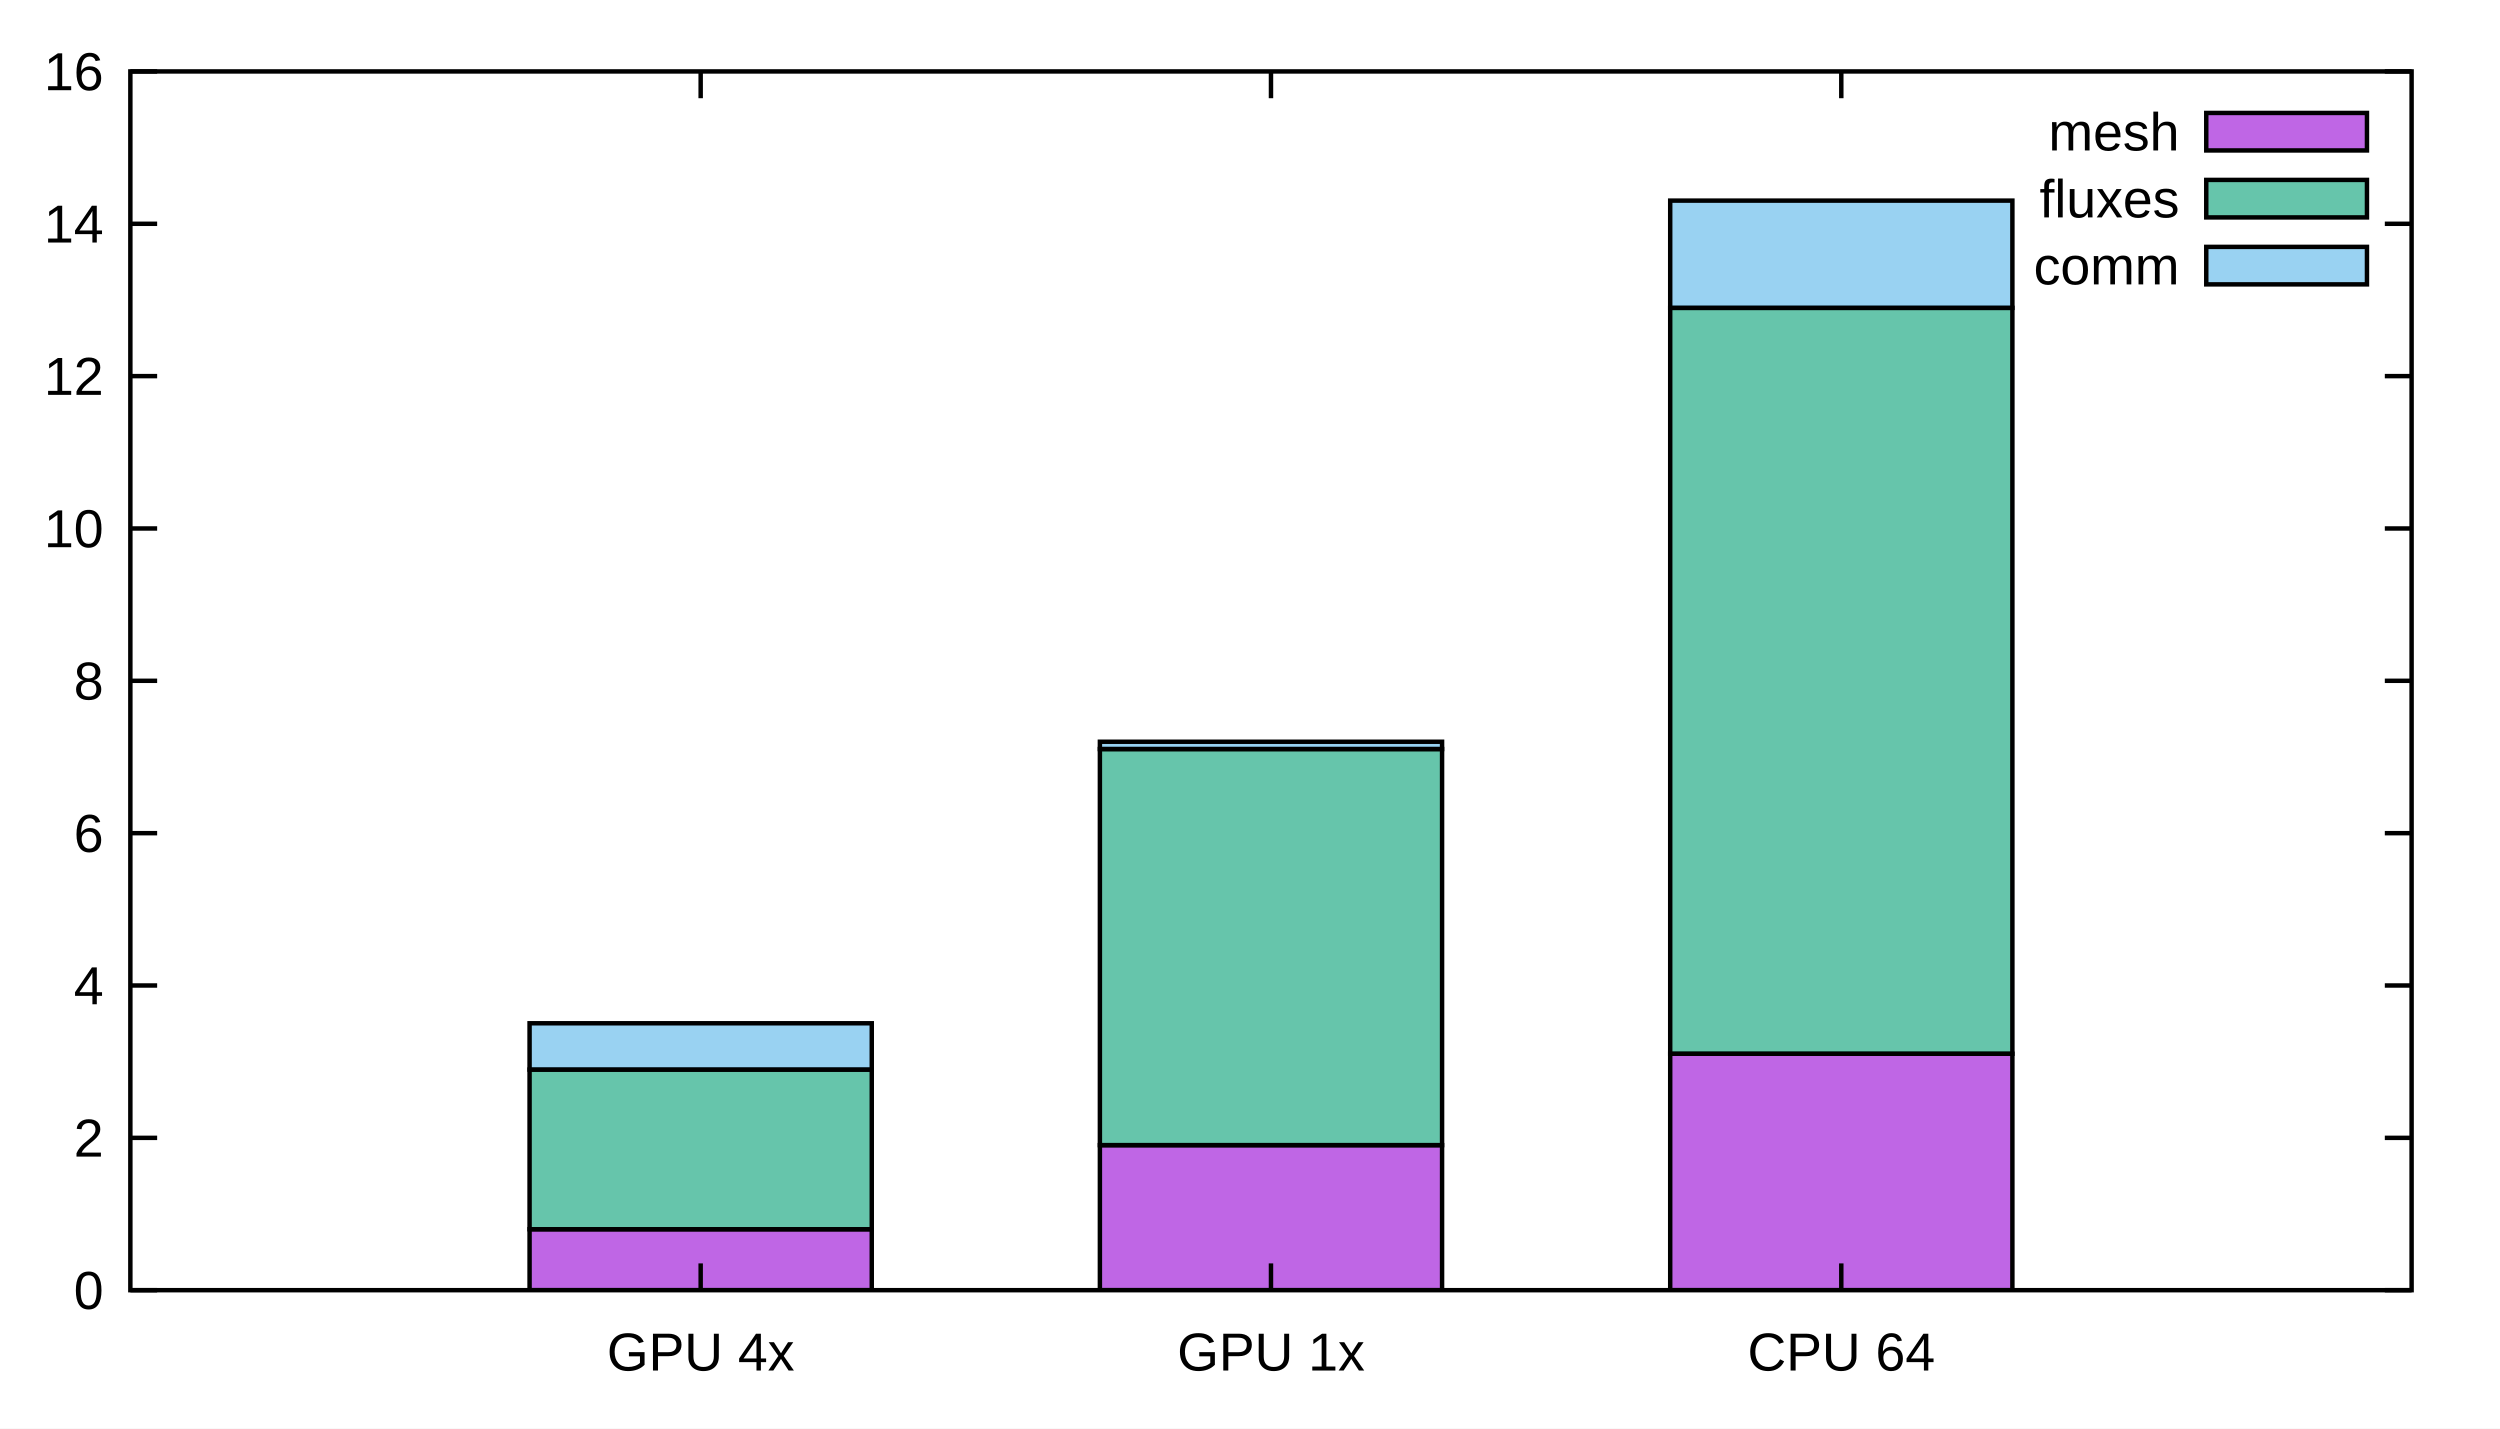
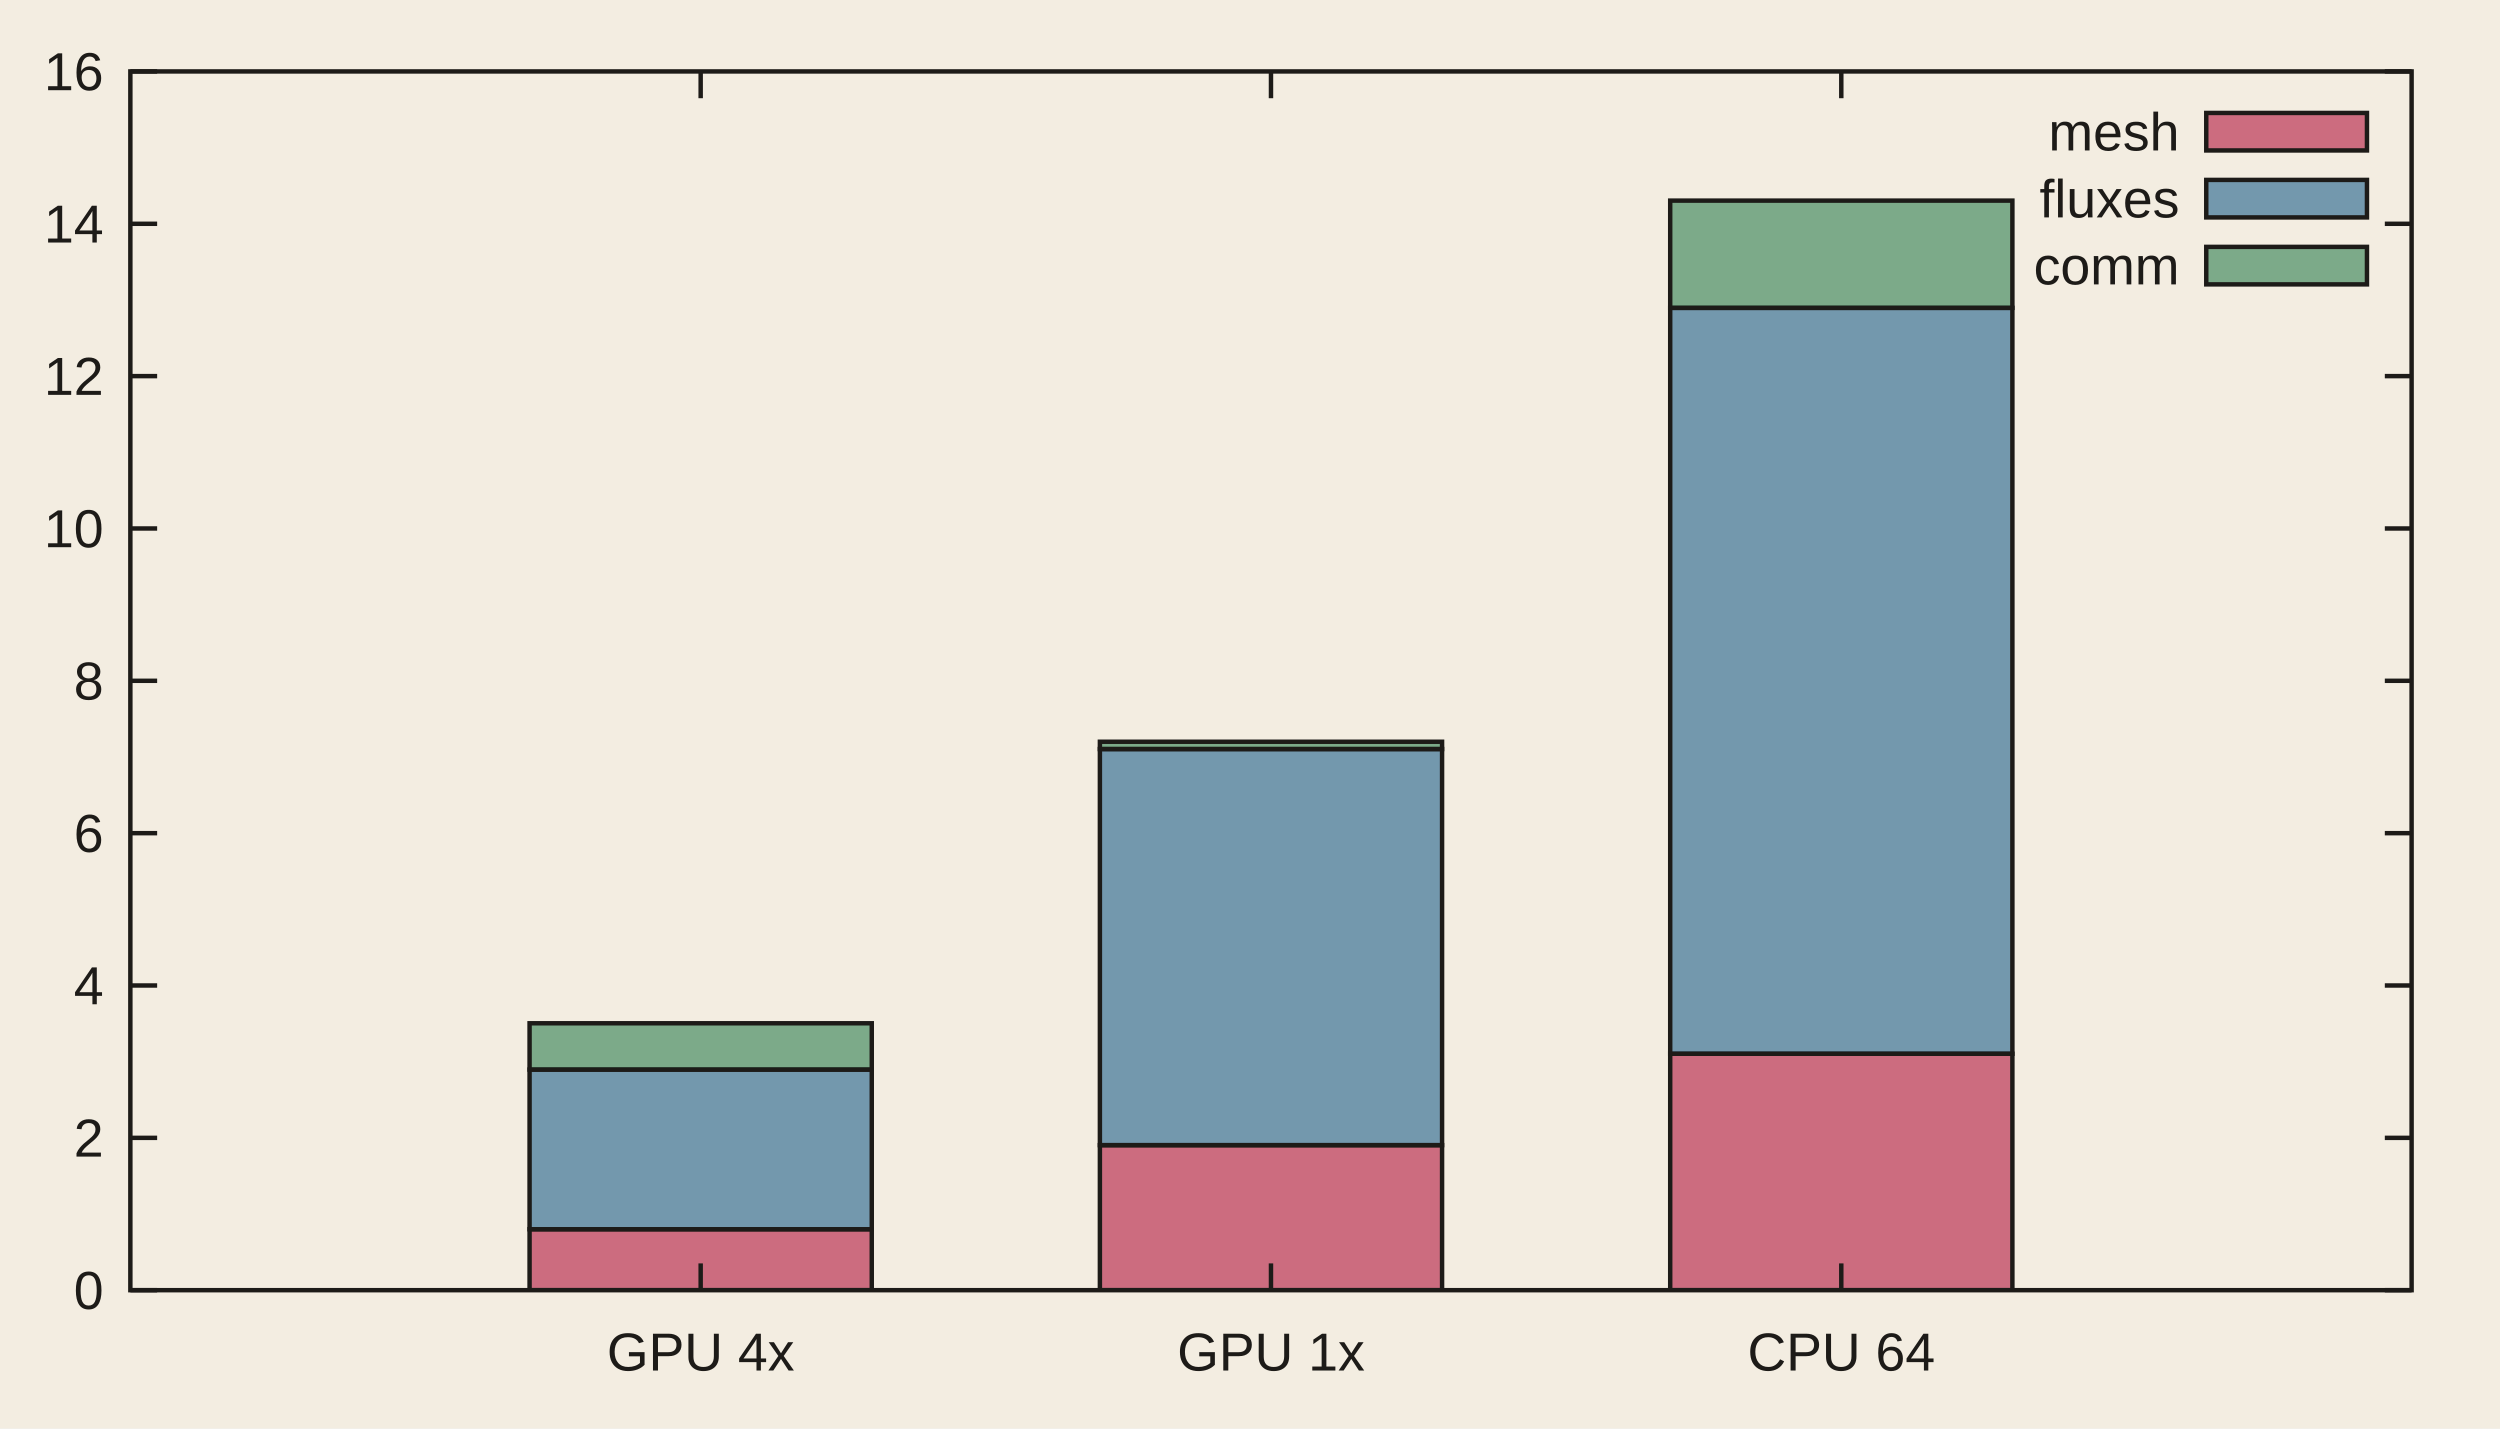
- <svg xmlns="http://www.w3.org/2000/svg" width="560" height="320" viewBox="0 0 560 320" font-family="Arial,Helvetica,sans-serif" font-size="12">
-   <rect x="0" y="0" width="560" height="320" fill="white" stroke="none" stroke-width="0" />
+ <svg xmlns="http://www.w3.org/2000/svg" width="560" height="320" viewBox="0 0 560 320" font-family="Arial,Helvetica,sans-serif" font-size="12" fill="#1d1b18" data-theme="washi" data-frame="#1d1b18" data-grid-color="#a69a85">
+   <rect x="0" y="0" width="560" height="320" fill="#f3ede1" stroke="none" stroke-width="0" />
  <g class="fs-axes" data-area="29.2 540.2 16 289" data-x="-1e0 3e0" data-y="0 1.6e1" data-log="0 0" data-grid="0" data-font-size="12" data-xtics="labels 0:GPU%204x 1e0:GPU%201x 2e0:CPU%2064">
    <g class="fs-grid" display="none">
-       <polyline fill="none" stroke="#a0a0a0" stroke-width="0.5" stroke-dasharray="2,3" points="156.95,289 156.95,16" />
-       <polyline fill="none" stroke="#a0a0a0" stroke-width="0.5" stroke-dasharray="2,3" points="284.7,289 284.7,16" />
-       <polyline fill="none" stroke="#a0a0a0" stroke-width="0.5" stroke-dasharray="2,3" points="412.45,289 412.45,16" />
-       <polyline fill="none" stroke="#a0a0a0" stroke-width="0.5" stroke-dasharray="2,3" points="29.2,289 540.2,289" />
-       <polyline fill="none" stroke="#a0a0a0" stroke-width="0.5" stroke-dasharray="2,3" points="29.2,254.88 540.2,254.88" />
-       <polyline fill="none" stroke="#a0a0a0" stroke-width="0.5" stroke-dasharray="2,3" points="29.2,220.75 540.2,220.75" />
-       <polyline fill="none" stroke="#a0a0a0" stroke-width="0.5" stroke-dasharray="2,3" points="29.2,186.63 540.2,186.63" />
-       <polyline fill="none" stroke="#a0a0a0" stroke-width="0.5" stroke-dasharray="2,3" points="29.2,152.5 540.2,152.5" />
-       <polyline fill="none" stroke="#a0a0a0" stroke-width="0.5" stroke-dasharray="2,3" points="29.2,118.38 540.2,118.38" />
-       <polyline fill="none" stroke="#a0a0a0" stroke-width="0.5" stroke-dasharray="2,3" points="29.2,84.25 540.2,84.25" />
-       <polyline fill="none" stroke="#a0a0a0" stroke-width="0.5" stroke-dasharray="2,3" points="29.2,50.13 540.2,50.13" />
-       <polyline fill="none" stroke="#a0a0a0" stroke-width="0.5" stroke-dasharray="2,3" points="29.2,16 540.2,16" />
+       <polyline fill="none" stroke="#a69a85" stroke-width="0.5" stroke-dasharray="2,3" points="156.95,289 156.95,16" />
+       <polyline fill="none" stroke="#a69a85" stroke-width="0.5" stroke-dasharray="2,3" points="284.7,289 284.7,16" />
+       <polyline fill="none" stroke="#a69a85" stroke-width="0.5" stroke-dasharray="2,3" points="412.45,289 412.45,16" />
+       <polyline fill="none" stroke="#a69a85" stroke-width="0.5" stroke-dasharray="2,3" points="29.2,289 540.2,289" />
+       <polyline fill="none" stroke="#a69a85" stroke-width="0.5" stroke-dasharray="2,3" points="29.2,254.88 540.2,254.88" />
+       <polyline fill="none" stroke="#a69a85" stroke-width="0.5" stroke-dasharray="2,3" points="29.2,220.75 540.2,220.75" />
+       <polyline fill="none" stroke="#a69a85" stroke-width="0.5" stroke-dasharray="2,3" points="29.2,186.63 540.2,186.63" />
+       <polyline fill="none" stroke="#a69a85" stroke-width="0.5" stroke-dasharray="2,3" points="29.2,152.5 540.2,152.5" />
+       <polyline fill="none" stroke="#a69a85" stroke-width="0.5" stroke-dasharray="2,3" points="29.2,118.38 540.2,118.38" />
+       <polyline fill="none" stroke="#a69a85" stroke-width="0.5" stroke-dasharray="2,3" points="29.2,84.25 540.2,84.25" />
+       <polyline fill="none" stroke="#a69a85" stroke-width="0.5" stroke-dasharray="2,3" points="29.2,50.13 540.2,50.13" />
+       <polyline fill="none" stroke="#a69a85" stroke-width="0.5" stroke-dasharray="2,3" points="29.2,16 540.2,16" />
    </g>
    <svg class="fs-plot" x="29.2" y="16" width="511" height="273" viewBox="0 0 1 1" preserveAspectRatio="none" overflow="hidden">
      <g class="fs-series" data-series="1">
-         <path fill="#9400d3" fill-opacity="0.6" stroke="black" stroke-width="1" stroke-linejoin="miter" vector-effect="non-scaling-stroke" d="M0.175,1 0.325,1 0.325,0.95 0.175,0.95Z" />
-         <path fill="#9400d3" fill-opacity="0.6" stroke="black" stroke-width="1" stroke-linejoin="miter" vector-effect="non-scaling-stroke" d="M0.425,1 0.575,1 0.575,0.881 0.425,0.881Z" />
-         <path fill="#9400d3" fill-opacity="0.6" stroke="black" stroke-width="1" stroke-linejoin="miter" vector-effect="non-scaling-stroke" d="M0.675,1 0.825,1 0.825,0.806 0.675,0.806Z" />
+         <path fill="#b3163f" fill-opacity="0.6" stroke="#1d1b18" stroke-width="1" stroke-linejoin="miter" vector-effect="non-scaling-stroke" d="M0.175,1 0.325,1 0.325,0.95 0.175,0.95Z" />
+         <path fill="#b3163f" fill-opacity="0.6" stroke="#1d1b18" stroke-width="1" stroke-linejoin="miter" vector-effect="non-scaling-stroke" d="M0.425,1 0.575,1 0.575,0.881 0.425,0.881Z" />
+         <path fill="#b3163f" fill-opacity="0.6" stroke="#1d1b18" stroke-width="1" stroke-linejoin="miter" vector-effect="non-scaling-stroke" d="M0.675,1 0.825,1 0.825,0.806 0.675,0.806Z" />
      </g>
      <g class="fs-series" data-series="2">
-         <path fill="#009e73" fill-opacity="0.6" stroke="black" stroke-width="1" stroke-linejoin="miter" vector-effect="non-scaling-stroke" d="M0.175,0.95 0.325,0.95 0.325,0.819 0.175,0.819Z" />
-         <path fill="#009e73" fill-opacity="0.6" stroke="black" stroke-width="1" stroke-linejoin="miter" vector-effect="non-scaling-stroke" d="M0.425,0.881 0.575,0.881 0.575,0.556 0.425,0.556Z" />
-         <path fill="#009e73" fill-opacity="0.6" stroke="black" stroke-width="1" stroke-linejoin="miter" vector-effect="non-scaling-stroke" d="M0.675,0.806 0.825,0.806 0.825,0.194 0.675,0.194Z" />
+         <path fill="#1f5f8b" fill-opacity="0.6" stroke="#1d1b18" stroke-width="1" stroke-linejoin="miter" vector-effect="non-scaling-stroke" d="M0.175,0.95 0.325,0.95 0.325,0.819 0.175,0.819Z" />
+         <path fill="#1f5f8b" fill-opacity="0.6" stroke="#1d1b18" stroke-width="1" stroke-linejoin="miter" vector-effect="non-scaling-stroke" d="M0.425,0.881 0.575,0.881 0.575,0.556 0.425,0.556Z" />
+         <path fill="#1f5f8b" fill-opacity="0.6" stroke="#1d1b18" stroke-width="1" stroke-linejoin="miter" vector-effect="non-scaling-stroke" d="M0.675,0.806 0.825,0.806 0.825,0.194 0.675,0.194Z" />
      </g>
      <g class="fs-series" data-series="3">
-         <path fill="#56b4e9" fill-opacity="0.6" stroke="black" stroke-width="1" stroke-linejoin="miter" vector-effect="non-scaling-stroke" d="M0.175,0.819 0.325,0.819 0.325,0.781 0.175,0.781Z" />
-         <path fill="#56b4e9" fill-opacity="0.6" stroke="black" stroke-width="1" stroke-linejoin="miter" vector-effect="non-scaling-stroke" d="M0.425,0.556 0.575,0.556 0.575,0.55 0.425,0.55Z" />
-         <path fill="#56b4e9" fill-opacity="0.6" stroke="black" stroke-width="1" stroke-linejoin="miter" vector-effect="non-scaling-stroke" d="M0.675,0.194 0.825,0.194 0.825,0.106 0.675,0.106Z" />
+         <path fill="#2e7d4f" fill-opacity="0.6" stroke="#1d1b18" stroke-width="1" stroke-linejoin="miter" vector-effect="non-scaling-stroke" d="M0.175,0.819 0.325,0.819 0.325,0.781 0.175,0.781Z" />
+         <path fill="#2e7d4f" fill-opacity="0.6" stroke="#1d1b18" stroke-width="1" stroke-linejoin="miter" vector-effect="non-scaling-stroke" d="M0.425,0.556 0.575,0.556 0.575,0.55 0.425,0.55Z" />
+         <path fill="#2e7d4f" fill-opacity="0.6" stroke="#1d1b18" stroke-width="1" stroke-linejoin="miter" vector-effect="non-scaling-stroke" d="M0.675,0.194 0.825,0.194 0.825,0.106 0.675,0.106Z" />
      </g>
    </svg>
-     <rect x="29.2" y="16" width="511" height="273" fill="none" stroke="black" stroke-width="1" />
+     <rect x="29.2" y="16" width="511" height="273" fill="none" stroke="#1d1b18" stroke-width="1" />
    <g class="fs-xticks">
-       <polyline fill="none" stroke="black" stroke-width="1" points="156.95,289 156.95,283" />
-       <polyline fill="none" stroke="black" stroke-width="1" points="156.95,16 156.95,22" />
+       <polyline fill="none" stroke="#1d1b18" stroke-width="1" points="156.95,289 156.95,283" />
+       <polyline fill="none" stroke="#1d1b18" stroke-width="1" points="156.95,16 156.95,22" />
      <text x="156.95" y="307" text-anchor="middle">GPU 4x</text>
-       <polyline fill="none" stroke="black" stroke-width="1" points="284.7,289 284.7,283" />
-       <polyline fill="none" stroke="black" stroke-width="1" points="284.7,16 284.7,22" />
+       <polyline fill="none" stroke="#1d1b18" stroke-width="1" points="284.7,289 284.7,283" />
+       <polyline fill="none" stroke="#1d1b18" stroke-width="1" points="284.7,16 284.7,22" />
      <text x="284.7" y="307" text-anchor="middle">GPU 1x</text>
-       <polyline fill="none" stroke="black" stroke-width="1" points="412.45,289 412.45,283" />
-       <polyline fill="none" stroke="black" stroke-width="1" points="412.45,16 412.45,22" />
+       <polyline fill="none" stroke="#1d1b18" stroke-width="1" points="412.45,289 412.45,283" />
+       <polyline fill="none" stroke="#1d1b18" stroke-width="1" points="412.45,16 412.45,22" />
      <text x="412.45" y="307" text-anchor="middle">CPU 64</text>
    </g>
    <g class="fs-yticks">
-       <polyline fill="none" stroke="black" stroke-width="1" points="29.2,289 35.2,289" />
-       <polyline fill="none" stroke="black" stroke-width="1" points="540.2,289 534.2,289" />
+       <polyline fill="none" stroke="#1d1b18" stroke-width="1" points="29.2,289 35.2,289" />
+       <polyline fill="none" stroke="#1d1b18" stroke-width="1" points="540.2,289 534.2,289" />
      <text x="23.2" y="293.2" text-anchor="end">0</text>
-       <polyline fill="none" stroke="black" stroke-width="1" points="29.2,254.88 35.2,254.88" />
-       <polyline fill="none" stroke="black" stroke-width="1" points="540.2,254.88 534.2,254.88" />
+       <polyline fill="none" stroke="#1d1b18" stroke-width="1" points="29.2,254.88 35.2,254.88" />
+       <polyline fill="none" stroke="#1d1b18" stroke-width="1" points="540.2,254.88 534.2,254.88" />
      <text x="23.2" y="259.08" text-anchor="end">2</text>
-       <polyline fill="none" stroke="black" stroke-width="1" points="29.2,220.75 35.2,220.75" />
-       <polyline fill="none" stroke="black" stroke-width="1" points="540.2,220.75 534.2,220.75" />
+       <polyline fill="none" stroke="#1d1b18" stroke-width="1" points="29.2,220.75 35.2,220.75" />
+       <polyline fill="none" stroke="#1d1b18" stroke-width="1" points="540.2,220.75 534.2,220.75" />
      <text x="23.2" y="224.95" text-anchor="end">4</text>
-       <polyline fill="none" stroke="black" stroke-width="1" points="29.2,186.63 35.2,186.63" />
-       <polyline fill="none" stroke="black" stroke-width="1" points="540.2,186.63 534.2,186.63" />
+       <polyline fill="none" stroke="#1d1b18" stroke-width="1" points="29.2,186.63 35.2,186.63" />
+       <polyline fill="none" stroke="#1d1b18" stroke-width="1" points="540.2,186.63 534.2,186.63" />
      <text x="23.2" y="190.83" text-anchor="end">6</text>
-       <polyline fill="none" stroke="black" stroke-width="1" points="29.2,152.5 35.2,152.5" />
-       <polyline fill="none" stroke="black" stroke-width="1" points="540.2,152.5 534.2,152.5" />
+       <polyline fill="none" stroke="#1d1b18" stroke-width="1" points="29.2,152.5 35.2,152.5" />
+       <polyline fill="none" stroke="#1d1b18" stroke-width="1" points="540.2,152.5 534.2,152.5" />
      <text x="23.2" y="156.7" text-anchor="end">8</text>
-       <polyline fill="none" stroke="black" stroke-width="1" points="29.2,118.38 35.2,118.38" />
-       <polyline fill="none" stroke="black" stroke-width="1" points="540.2,118.38 534.2,118.38" />
+       <polyline fill="none" stroke="#1d1b18" stroke-width="1" points="29.2,118.38 35.2,118.38" />
+       <polyline fill="none" stroke="#1d1b18" stroke-width="1" points="540.2,118.38 534.2,118.38" />
      <text x="23.2" y="122.58" text-anchor="end">10</text>
-       <polyline fill="none" stroke="black" stroke-width="1" points="29.2,84.25 35.2,84.25" />
-       <polyline fill="none" stroke="black" stroke-width="1" points="540.2,84.25 534.2,84.25" />
+       <polyline fill="none" stroke="#1d1b18" stroke-width="1" points="29.2,84.25 35.2,84.25" />
+       <polyline fill="none" stroke="#1d1b18" stroke-width="1" points="540.2,84.25 534.2,84.25" />
      <text x="23.2" y="88.45" text-anchor="end">12</text>
-       <polyline fill="none" stroke="black" stroke-width="1" points="29.2,50.13 35.2,50.13" />
-       <polyline fill="none" stroke="black" stroke-width="1" points="540.2,50.13 534.2,50.13" />
+       <polyline fill="none" stroke="#1d1b18" stroke-width="1" points="29.2,50.13 35.2,50.13" />
+       <polyline fill="none" stroke="#1d1b18" stroke-width="1" points="540.2,50.13 534.2,50.13" />
      <text x="23.2" y="54.33" text-anchor="end">14</text>
-       <polyline fill="none" stroke="black" stroke-width="1" points="29.2,16 35.2,16" />
-       <polyline fill="none" stroke="black" stroke-width="1" points="540.2,16 534.2,16" />
+       <polyline fill="none" stroke="#1d1b18" stroke-width="1" points="29.2,16 35.2,16" />
+       <polyline fill="none" stroke="#1d1b18" stroke-width="1" points="540.2,16 534.2,16" />
      <text x="23.2" y="20.2" text-anchor="end">16</text>
    </g>
    <g class="fs-key-entry" data-series="1">
-       <path fill="#9400d3" fill-opacity="0.6" stroke="black" stroke-width="1" stroke-linejoin="miter" d="M494.2,33.7 530.2,33.7 530.2,25.3 494.2,25.3Z" />
+       <path fill="#b3163f" fill-opacity="0.6" stroke="#1d1b18" stroke-width="1" stroke-linejoin="miter" d="M494.2,33.7 530.2,33.7 530.2,25.3 494.2,25.3Z" />
      <text x="488.2" y="33.7" text-anchor="end">mesh</text>
    </g>
    <g class="fs-key-entry" data-series="2">
-       <path fill="#009e73" fill-opacity="0.6" stroke="black" stroke-width="1" stroke-linejoin="miter" d="M494.2,48.7 530.2,48.7 530.2,40.3 494.2,40.3Z" />
+       <path fill="#1f5f8b" fill-opacity="0.6" stroke="#1d1b18" stroke-width="1" stroke-linejoin="miter" d="M494.2,48.7 530.2,48.7 530.2,40.3 494.2,40.3Z" />
      <text x="488.2" y="48.7" text-anchor="end">fluxes</text>
    </g>
    <g class="fs-key-entry" data-series="3">
-       <path fill="#56b4e9" fill-opacity="0.6" stroke="black" stroke-width="1" stroke-linejoin="miter" d="M494.2,63.7 530.2,63.7 530.2,55.3 494.2,55.3Z" />
+       <path fill="#2e7d4f" fill-opacity="0.6" stroke="#1d1b18" stroke-width="1" stroke-linejoin="miter" d="M494.2,63.7 530.2,63.7 530.2,55.3 494.2,55.3Z" />
      <text x="488.2" y="63.7" text-anchor="end">comm</text>
    </g>
  </g>
</svg>
